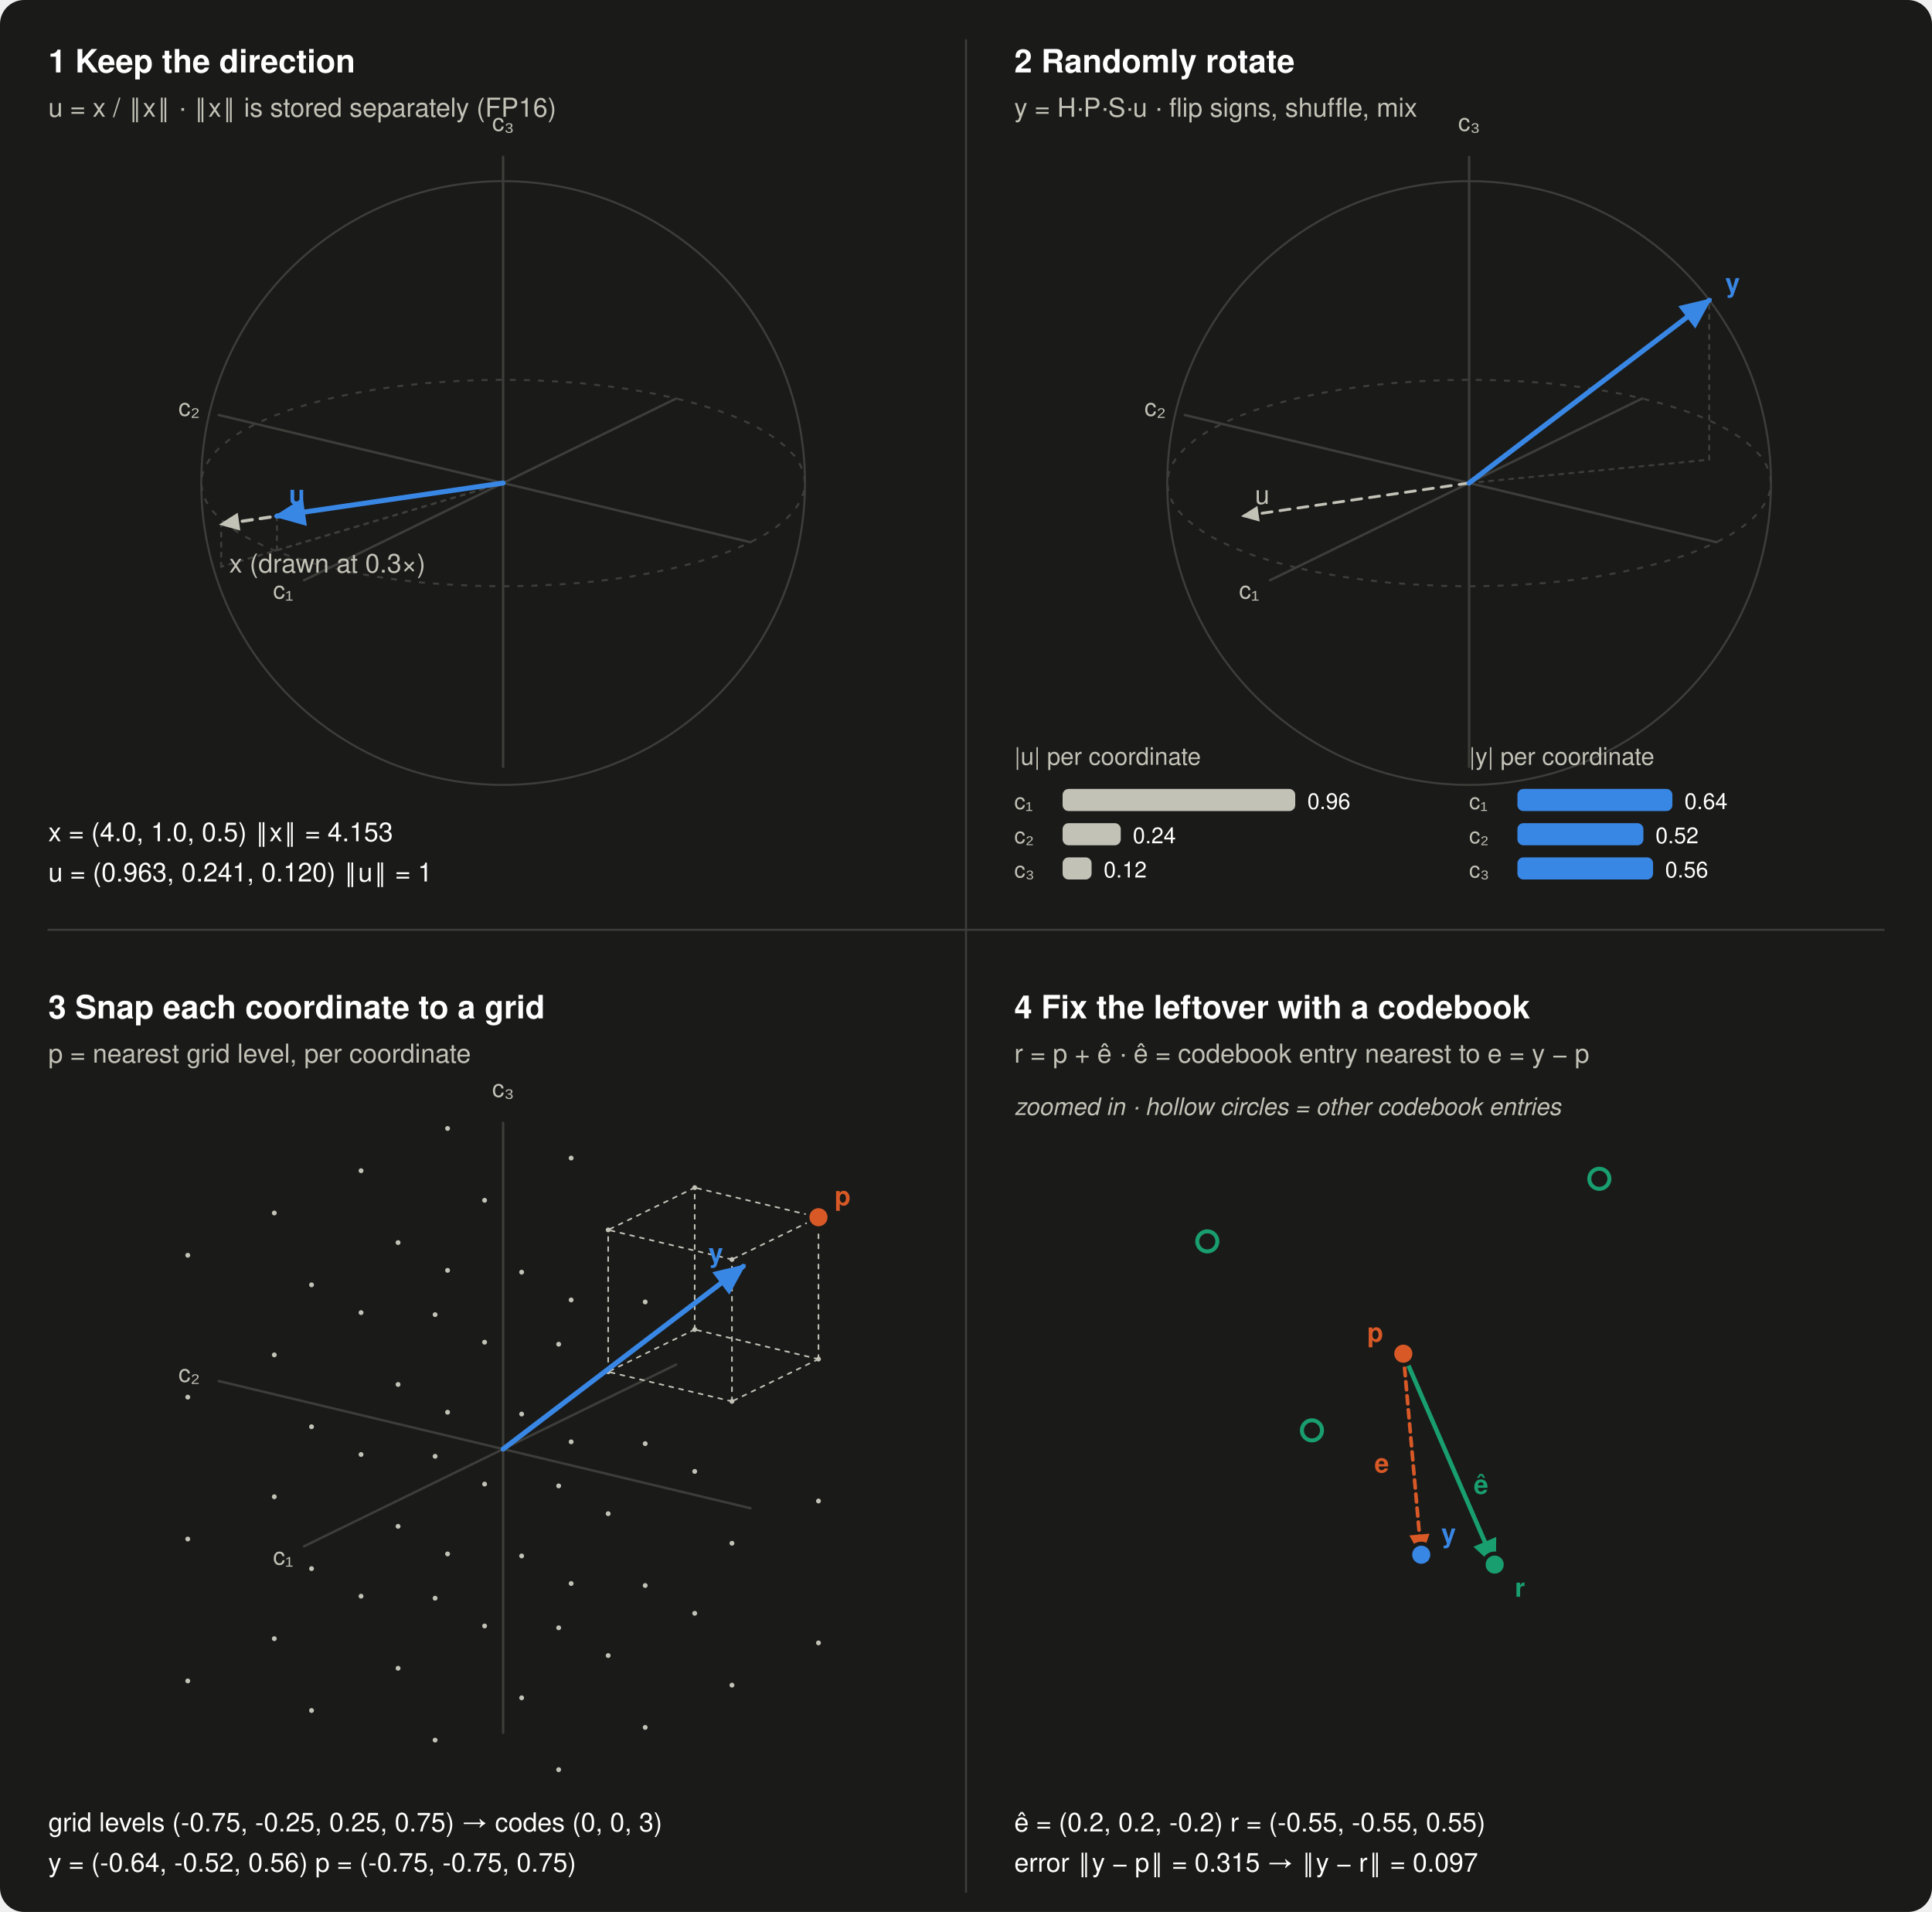
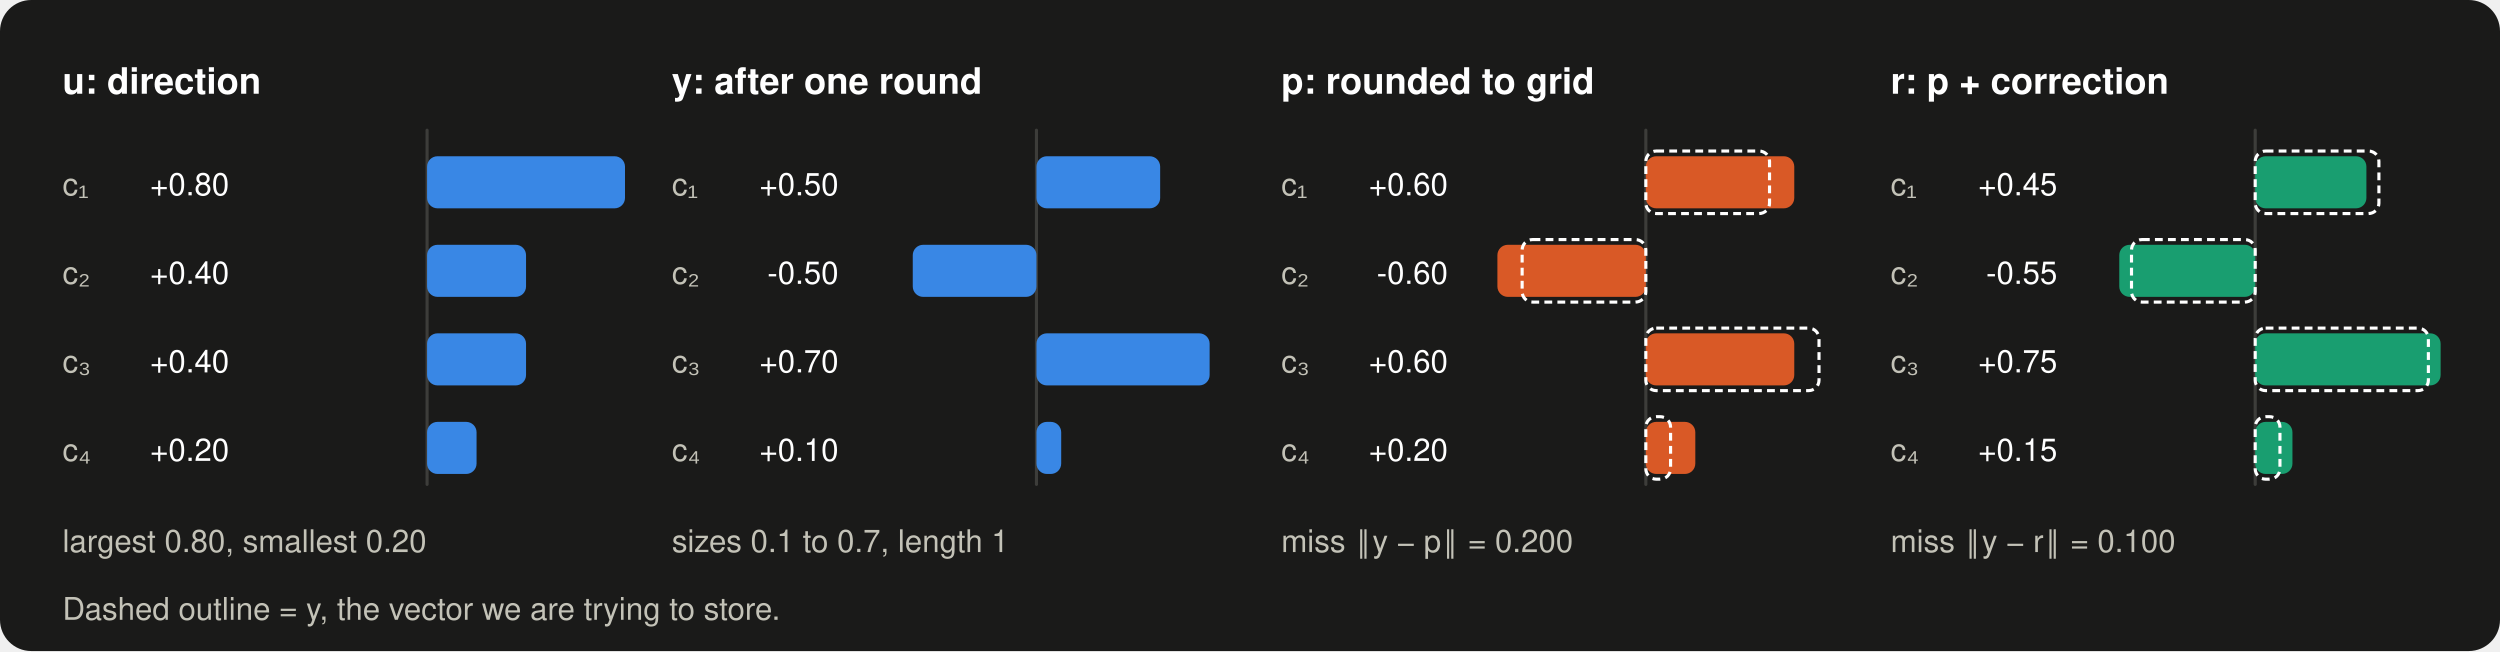
- <svg xmlns="http://www.w3.org/2000/svg" width="960" height="950" viewBox="0 0 960 950" font-family="-apple-system, BlinkMacSystemFont, 'Segoe UI', Helvetica, Arial, sans-serif" role="img">
-   <defs>
-     <marker id="head-text" viewBox="0 0 10 10" refX="8" refY="5" markerWidth="7" markerHeight="7" orient="auto-start-reverse">
-       <path d="M0,1 L9,5 L0,9 z" fill="#ffffff" />
-     </marker>
-     <marker id="head-text2" viewBox="0 0 10 10" refX="8" refY="5" markerWidth="7" markerHeight="7" orient="auto-start-reverse">
-       <path d="M0,1 L9,5 L0,9 z" fill="#c3c2b7" />
-     </marker>
-     <marker id="head-blue" viewBox="0 0 10 10" refX="8" refY="5" markerWidth="7" markerHeight="7" orient="auto-start-reverse">
-       <path d="M0,1 L9,5 L0,9 z" fill="#3987e5" />
-     </marker>
-     <marker id="head-orange" viewBox="0 0 10 10" refX="8" refY="5" markerWidth="7" markerHeight="7" orient="auto-start-reverse">
-       <path d="M0,1 L9,5 L0,9 z" fill="#d95926" />
-     </marker>
-     <marker id="head-aqua" viewBox="0 0 10 10" refX="8" refY="5" markerWidth="7" markerHeight="7" orient="auto-start-reverse">
-       <path d="M0,1 L9,5 L0,9 z" fill="#199e70" />
-     </marker>
-   </defs>
+ <svg xmlns="http://www.w3.org/2000/svg" width="960" height="250" viewBox="0 0 960 250" font-family="-apple-system, BlinkMacSystemFont, 'Segoe UI', Helvetica, Arial, sans-serif" role="img">
  <rect width="100%" height="100%" rx="12" fill="#1a1a19" />
-   <text x="24.0" y="36.0" font-size="16" font-weight="700" fill="#ffffff" text-anchor="start">1  Keep the direction</text>
-   <text x="24.0" y="58.0" font-size="13" font-weight="400" fill="#c3c2b7" text-anchor="start">u = x / ‖x‖   ·   ‖x‖ is stored separately (FP16)</text>
-   <line x1="336.0" y1="198.0" x2="151.1" y2="288.3" stroke="#3d3d3a" stroke-width="1.2" stroke-linecap="round" />
-   <text x="140.7" y="297.4" font-size="12" font-weight="400" fill="#c3c2b7" text-anchor="middle">c₁</text>
-   <line x1="372.9" y1="269.4" x2="108.7" y2="206.2" stroke="#3d3d3a" stroke-width="1.2" stroke-linecap="round" />
-   <text x="94.0" y="206.6" font-size="12" font-weight="400" fill="#c3c2b7" text-anchor="middle">c₂</text>
-   <line x1="250.0" y1="381.0" x2="250.0" y2="77.9" stroke="#3d3d3a" stroke-width="1.2" stroke-linecap="round" />
-   <text x="250.0" y="65.0" font-size="12" font-weight="400" fill="#c3c2b7" text-anchor="middle">c₃</text>
-   <polyline points="164.0,282.0 153.6,279.3 143.9,276.3 135.1,273.0 127.1,269.4 120.1,265.7 114.1,261.7 109.0,257.5 105.1,253.3 102.3,248.9 100.6,244.5 100.0,240.0 100.6,235.5 102.3,231.1 105.1,226.7 109.0,222.5 114.1,218.3 120.1,214.3 127.1,210.6 135.1,207.0 143.9,203.7 153.6,200.7 164.0,198.0 175.0,195.6 186.6,193.5 198.7,191.8 211.2,190.4 224.0,189.5 236.9,188.9 250.0,188.7 263.1,188.9 276.0,189.5 288.8,190.4 301.3,191.8 313.4,193.5 325.0,195.6 336.0,198.0 346.4,200.7 356.1,203.7 364.9,207.0 372.9,210.6 379.9,214.3 385.9,218.3 391.0,222.5 394.9,226.7 397.7,231.1 399.4,235.5 400.0,240.0 399.4,244.5 397.7,248.9 394.9,253.3 391.0,257.5 385.9,261.7 379.9,265.7 372.9,269.4 364.9,273.0 356.1,276.3 346.4,279.3 336.0,282.0 325.0,284.4 313.4,286.5 301.3,288.2 288.8,289.6 276.0,290.5 263.1,291.1 250.0,291.3 236.9,291.1 224.0,290.5 211.2,289.6 198.7,288.2 186.6,286.5 175.0,284.4 164.0,282.0" fill="none" stroke="#3d3d3a" stroke-width="1" stroke-dasharray="3 4" />
-   <circle cx="250.0" cy="240.0" r="150" fill="none" stroke="#3d3d3a" stroke-width="1" />
-   <line x1="109.9" y1="281.6" x2="109.9" y2="260.5" stroke="#3d3d3a" stroke-width="1" stroke-linecap="round" stroke-dasharray="2 3" />
-   <line x1="250.0" y1="240.0" x2="109.9" y2="281.6" stroke="#3d3d3a" stroke-width="1" stroke-linecap="round" stroke-dasharray="2 3" />
-   <line x1="250.0" y1="240.0" x2="109.9" y2="260.5" stroke="#c3c2b7" stroke-width="1.6" stroke-linecap="round" stroke-dasharray="5 4" marker-end="url(#head-text2)" />
-   <text x="113.9" y="284.5" font-size="13" font-weight="400" fill="#c3c2b7" text-anchor="start">x (drawn at 0.3×)</text>
-   <line x1="137.6" y1="273.4" x2="137.6" y2="256.4" stroke="#3d3d3a" stroke-width="1" stroke-linecap="round" stroke-dasharray="2 3" />
-   <line x1="250.0" y1="240.0" x2="137.6" y2="273.4" stroke="#3d3d3a" stroke-width="1" stroke-linecap="round" stroke-dasharray="2 3" />
-   <line x1="250.0" y1="240.0" x2="137.6" y2="256.4" stroke="#3987e5" stroke-width="2.5" stroke-linecap="round" marker-end="url(#head-blue)" />
-   <text x="143.6" y="250.4" font-size="13" font-weight="600" fill="#3987e5" text-anchor="start">u</text>
-   <text x="24.0" y="418.0" font-size="13" font-weight="400" fill="#ffffff" text-anchor="start">x = (4.0, 1.0, 0.5)   ‖x‖ = 4.153</text>
-   <text x="24.0" y="438.0" font-size="13" font-weight="400" fill="#ffffff" text-anchor="start">u = (0.963, 0.241, 0.120)   ‖u‖ = 1</text>
-   <text x="504.0" y="36.0" font-size="16" font-weight="700" fill="#ffffff" text-anchor="start">2  Randomly rotate</text>
-   <text x="504.0" y="58.0" font-size="13" font-weight="400" fill="#c3c2b7" text-anchor="start">y = H·P·S·u   ·   flip signs, shuffle, mix</text>
-   <line x1="816.0" y1="198.0" x2="631.1" y2="288.3" stroke="#3d3d3a" stroke-width="1.2" stroke-linecap="round" />
-   <text x="620.7" y="297.4" font-size="12" font-weight="400" fill="#c3c2b7" text-anchor="middle">c₁</text>
-   <line x1="852.9" y1="269.4" x2="588.7" y2="206.2" stroke="#3d3d3a" stroke-width="1.2" stroke-linecap="round" />
-   <text x="574.0" y="206.6" font-size="12" font-weight="400" fill="#c3c2b7" text-anchor="middle">c₂</text>
-   <line x1="730.0" y1="381.0" x2="730.0" y2="77.9" stroke="#3d3d3a" stroke-width="1.2" stroke-linecap="round" />
-   <text x="730.0" y="65.0" font-size="12" font-weight="400" fill="#c3c2b7" text-anchor="middle">c₃</text>
-   <polyline points="644.0,282.0 633.6,279.3 623.9,276.3 615.1,273.0 607.1,269.4 600.1,265.7 594.1,261.7 589.0,257.5 585.1,253.3 582.3,248.9 580.6,244.5 580.0,240.0 580.6,235.5 582.3,231.1 585.1,226.7 589.0,222.5 594.1,218.3 600.1,214.3 607.1,210.6 615.1,207.0 623.9,203.7 633.6,200.7 644.0,198.0 655.0,195.6 666.6,193.5 678.7,191.8 691.2,190.4 704.0,189.5 716.9,188.9 730.0,188.7 743.1,188.9 756.0,189.5 768.8,190.4 781.3,191.8 793.4,193.5 805.0,195.6 816.0,198.0 826.4,200.7 836.1,203.7 844.9,207.0 852.9,210.6 859.9,214.3 865.9,218.3 871.0,222.5 874.9,226.7 877.7,231.1 879.4,235.5 880.0,240.0 879.4,244.5 877.7,248.9 874.9,253.3 871.0,257.5 865.9,261.7 859.9,265.7 852.9,269.4 844.9,273.0 836.1,276.3 826.4,279.3 816.0,282.0 805.0,284.4 793.4,286.5 781.3,288.2 768.8,289.6 756.0,290.5 743.1,291.1 730.0,291.3 716.9,291.1 704.0,290.5 691.2,289.6 678.7,288.2 666.6,286.5 655.0,284.4 644.0,282.0" fill="none" stroke="#3d3d3a" stroke-width="1" stroke-dasharray="3 4" />
-   <circle cx="730.0" cy="240.0" r="150" fill="none" stroke="#3d3d3a" stroke-width="1" />
-   <line x1="730.0" y1="240.0" x2="617.6" y2="256.4" stroke="#c3c2b7" stroke-width="1.4" stroke-linecap="round" stroke-dasharray="5 4" marker-end="url(#head-text2)" />
-   <text x="623.6" y="250.4" font-size="13" font-weight="400" fill="#c3c2b7" text-anchor="start">u</text>
-   <line x1="849.3" y1="228.4" x2="849.3" y2="149.2" stroke="#3d3d3a" stroke-width="1" stroke-linecap="round" stroke-dasharray="2 3" />
-   <line x1="730.0" y1="240.0" x2="849.3" y2="228.4" stroke="#3d3d3a" stroke-width="1" stroke-linecap="round" stroke-dasharray="2 3" />
-   <line x1="730.0" y1="240.0" x2="849.3" y2="149.2" stroke="#3987e5" stroke-width="2.5" stroke-linecap="round" marker-end="url(#head-blue)" />
-   <text x="857.3" y="145.2" font-size="13" font-weight="600" fill="#3987e5" text-anchor="start">y</text>
-   <text x="504.0" y="380.0" font-size="12" font-weight="400" fill="#c3c2b7" text-anchor="start">|u| per coordinate</text>
-   <text x="504.0" y="402.0" font-size="11" font-weight="400" fill="#c3c2b7" text-anchor="start">c₁</text>
-   <rect x="528" y="392" width="115.6" height="11" rx="3" fill="#c3c2b7" />
-   <text x="649.6" y="402.0" font-size="11" font-weight="400" fill="#ffffff" text-anchor="start">0.96</text>
-   <text x="504.0" y="419.0" font-size="11" font-weight="400" fill="#c3c2b7" text-anchor="start">c₂</text>
-   <rect x="528" y="409" width="28.9" height="11" rx="3" fill="#c3c2b7" />
-   <text x="562.9" y="419.0" font-size="11" font-weight="400" fill="#ffffff" text-anchor="start">0.24</text>
-   <text x="504.0" y="436.0" font-size="11" font-weight="400" fill="#c3c2b7" text-anchor="start">c₃</text>
-   <rect x="528" y="426" width="14.4" height="11" rx="3" fill="#c3c2b7" />
-   <text x="548.4" y="436.0" font-size="11" font-weight="400" fill="#ffffff" text-anchor="start">0.12</text>
-   <text x="730.0" y="380.0" font-size="12" font-weight="400" fill="#c3c2b7" text-anchor="start">|y| per coordinate</text>
-   <text x="730.0" y="402.0" font-size="11" font-weight="400" fill="#c3c2b7" text-anchor="start">c₁</text>
-   <rect x="754" y="392" width="77.0" height="11" rx="3" fill="#3987e5" />
-   <text x="837.0" y="402.0" font-size="11" font-weight="400" fill="#ffffff" text-anchor="start">0.64</text>
-   <text x="730.0" y="419.0" font-size="11" font-weight="400" fill="#c3c2b7" text-anchor="start">c₂</text>
-   <rect x="754" y="409" width="62.6" height="11" rx="3" fill="#3987e5" />
-   <text x="822.6" y="419.0" font-size="11" font-weight="400" fill="#ffffff" text-anchor="start">0.52</text>
-   <text x="730.0" y="436.0" font-size="11" font-weight="400" fill="#c3c2b7" text-anchor="start">c₃</text>
-   <rect x="754" y="426" width="67.4" height="11" rx="3" fill="#3987e5" />
-   <text x="827.4" y="436.0" font-size="11" font-weight="400" fill="#ffffff" text-anchor="start">0.56</text>
-   <text x="24.0" y="506.0" font-size="16" font-weight="700" fill="#ffffff" text-anchor="start">3  Snap each coordinate to a grid</text>
-   <text x="24.0" y="528.0" font-size="13" font-weight="400" fill="#c3c2b7" text-anchor="start">p = nearest grid level, per coordinate</text>
-   <line x1="336.0" y1="678.0" x2="151.1" y2="768.3" stroke="#3d3d3a" stroke-width="1.2" stroke-linecap="round" />
-   <text x="140.7" y="777.4" font-size="12" font-weight="400" fill="#c3c2b7" text-anchor="middle">c₁</text>
-   <line x1="372.9" y1="749.4" x2="108.7" y2="686.2" stroke="#3d3d3a" stroke-width="1.2" stroke-linecap="round" />
-   <text x="94.0" y="686.6" font-size="12" font-weight="400" fill="#c3c2b7" text-anchor="middle">c₂</text>
-   <line x1="250.0" y1="861.0" x2="250.0" y2="557.9" stroke="#3d3d3a" stroke-width="1.2" stroke-linecap="round" />
-   <text x="250.0" y="545.0" font-size="12" font-weight="400" fill="#c3c2b7" text-anchor="middle">c₃</text>
-   <circle cx="406.7" cy="816.3" r="2.2" fill="#c3c2b7" stroke="#1a1a19" stroke-width="2" />
-   <circle cx="406.7" cy="745.8" r="2.2" fill="#c3c2b7" stroke="#1a1a19" stroke-width="2" />
-   <circle cx="406.7" cy="675.3" r="2.2" fill="#c3c2b7" stroke="#1a1a19" stroke-width="2" />
-   <circle cx="406.7" cy="604.8" r="2.2" fill="#c3c2b7" stroke="#1a1a19" stroke-width="2" />
-   <circle cx="345.2" cy="801.6" r="2.2" fill="#c3c2b7" stroke="#1a1a19" stroke-width="2" />
-   <circle cx="345.2" cy="731.1" r="2.2" fill="#c3c2b7" stroke="#1a1a19" stroke-width="2" />
-   <circle cx="345.2" cy="660.6" r="2.2" fill="#c3c2b7" stroke="#1a1a19" stroke-width="2" />
-   <circle cx="345.2" cy="590.1" r="2.2" fill="#c3c2b7" stroke="#1a1a19" stroke-width="2" />
-   <circle cx="283.8" cy="786.8" r="2.2" fill="#c3c2b7" stroke="#1a1a19" stroke-width="2" />
-   <circle cx="283.8" cy="716.4" r="2.2" fill="#c3c2b7" stroke="#1a1a19" stroke-width="2" />
-   <circle cx="283.8" cy="645.9" r="2.2" fill="#c3c2b7" stroke="#1a1a19" stroke-width="2" />
-   <circle cx="283.8" cy="575.4" r="2.2" fill="#c3c2b7" stroke="#1a1a19" stroke-width="2" />
-   <circle cx="222.4" cy="772.1" r="2.2" fill="#c3c2b7" stroke="#1a1a19" stroke-width="2" />
-   <circle cx="222.4" cy="701.7" r="2.2" fill="#c3c2b7" stroke="#1a1a19" stroke-width="2" />
-   <circle cx="222.4" cy="631.2" r="2.2" fill="#c3c2b7" stroke="#1a1a19" stroke-width="2" />
-   <circle cx="222.4" cy="560.7" r="2.2" fill="#c3c2b7" stroke="#1a1a19" stroke-width="2" />
-   <circle cx="363.7" cy="837.3" r="2.2" fill="#c3c2b7" stroke="#1a1a19" stroke-width="2" />
-   <circle cx="363.7" cy="766.8" r="2.2" fill="#c3c2b7" stroke="#1a1a19" stroke-width="2" />
-   <circle cx="363.7" cy="696.3" r="2.2" fill="#c3c2b7" stroke="#1a1a19" stroke-width="2" />
-   <circle cx="363.7" cy="625.8" r="2.2" fill="#c3c2b7" stroke="#1a1a19" stroke-width="2" />
-   <circle cx="302.2" cy="822.6" r="2.2" fill="#c3c2b7" stroke="#1a1a19" stroke-width="2" />
-   <circle cx="302.2" cy="752.1" r="2.2" fill="#c3c2b7" stroke="#1a1a19" stroke-width="2" />
-   <circle cx="302.2" cy="681.6" r="2.2" fill="#c3c2b7" stroke="#1a1a19" stroke-width="2" />
-   <circle cx="302.2" cy="611.1" r="2.2" fill="#c3c2b7" stroke="#1a1a19" stroke-width="2" />
-   <circle cx="240.8" cy="807.9" r="2.2" fill="#c3c2b7" stroke="#1a1a19" stroke-width="2" />
-   <circle cx="240.8" cy="737.4" r="2.2" fill="#c3c2b7" stroke="#1a1a19" stroke-width="2" />
-   <circle cx="240.8" cy="666.9" r="2.2" fill="#c3c2b7" stroke="#1a1a19" stroke-width="2" />
-   <circle cx="240.8" cy="596.4" r="2.2" fill="#c3c2b7" stroke="#1a1a19" stroke-width="2" />
-   <circle cx="179.4" cy="793.1" r="2.2" fill="#c3c2b7" stroke="#1a1a19" stroke-width="2" />
-   <circle cx="179.4" cy="722.7" r="2.2" fill="#c3c2b7" stroke="#1a1a19" stroke-width="2" />
-   <circle cx="179.4" cy="652.2" r="2.2" fill="#c3c2b7" stroke="#1a1a19" stroke-width="2" />
-   <circle cx="179.4" cy="581.7" r="2.2" fill="#c3c2b7" stroke="#1a1a19" stroke-width="2" />
-   <circle cx="320.6" cy="858.3" r="2.2" fill="#c3c2b7" stroke="#1a1a19" stroke-width="2" />
-   <circle cx="320.6" cy="787.8" r="2.2" fill="#c3c2b7" stroke="#1a1a19" stroke-width="2" />
-   <circle cx="320.6" cy="717.3" r="2.2" fill="#c3c2b7" stroke="#1a1a19" stroke-width="2" />
-   <circle cx="320.6" cy="646.9" r="2.2" fill="#c3c2b7" stroke="#1a1a19" stroke-width="2" />
-   <circle cx="259.2" cy="843.6" r="2.2" fill="#c3c2b7" stroke="#1a1a19" stroke-width="2" />
-   <circle cx="259.2" cy="773.1" r="2.2" fill="#c3c2b7" stroke="#1a1a19" stroke-width="2" />
-   <circle cx="259.2" cy="702.6" r="2.2" fill="#c3c2b7" stroke="#1a1a19" stroke-width="2" />
-   <circle cx="259.2" cy="632.1" r="2.2" fill="#c3c2b7" stroke="#1a1a19" stroke-width="2" />
-   <circle cx="197.8" cy="828.9" r="2.2" fill="#c3c2b7" stroke="#1a1a19" stroke-width="2" />
-   <circle cx="197.8" cy="758.4" r="2.2" fill="#c3c2b7" stroke="#1a1a19" stroke-width="2" />
-   <circle cx="197.8" cy="687.9" r="2.2" fill="#c3c2b7" stroke="#1a1a19" stroke-width="2" />
-   <circle cx="197.8" cy="617.4" r="2.2" fill="#c3c2b7" stroke="#1a1a19" stroke-width="2" />
-   <circle cx="136.3" cy="814.2" r="2.2" fill="#c3c2b7" stroke="#1a1a19" stroke-width="2" />
-   <circle cx="136.3" cy="743.7" r="2.2" fill="#c3c2b7" stroke="#1a1a19" stroke-width="2" />
-   <circle cx="136.3" cy="673.2" r="2.2" fill="#c3c2b7" stroke="#1a1a19" stroke-width="2" />
-   <circle cx="136.3" cy="602.7" r="2.2" fill="#c3c2b7" stroke="#1a1a19" stroke-width="2" />
-   <circle cx="277.6" cy="879.3" r="2.2" fill="#c3c2b7" stroke="#1a1a19" stroke-width="2" />
-   <circle cx="277.6" cy="808.8" r="2.2" fill="#c3c2b7" stroke="#1a1a19" stroke-width="2" />
-   <circle cx="277.6" cy="738.3" r="2.2" fill="#c3c2b7" stroke="#1a1a19" stroke-width="2" />
-   <circle cx="277.6" cy="667.9" r="2.2" fill="#c3c2b7" stroke="#1a1a19" stroke-width="2" />
-   <circle cx="216.2" cy="864.6" r="2.2" fill="#c3c2b7" stroke="#1a1a19" stroke-width="2" />
-   <circle cx="216.2" cy="794.1" r="2.2" fill="#c3c2b7" stroke="#1a1a19" stroke-width="2" />
-   <circle cx="216.2" cy="723.6" r="2.2" fill="#c3c2b7" stroke="#1a1a19" stroke-width="2" />
-   <circle cx="216.2" cy="653.2" r="2.2" fill="#c3c2b7" stroke="#1a1a19" stroke-width="2" />
-   <circle cx="154.8" cy="849.9" r="2.2" fill="#c3c2b7" stroke="#1a1a19" stroke-width="2" />
-   <circle cx="154.8" cy="779.4" r="2.2" fill="#c3c2b7" stroke="#1a1a19" stroke-width="2" />
-   <circle cx="154.8" cy="708.9" r="2.2" fill="#c3c2b7" stroke="#1a1a19" stroke-width="2" />
-   <circle cx="154.8" cy="638.4" r="2.2" fill="#c3c2b7" stroke="#1a1a19" stroke-width="2" />
-   <circle cx="93.3" cy="835.2" r="2.2" fill="#c3c2b7" stroke="#1a1a19" stroke-width="2" />
-   <circle cx="93.3" cy="764.7" r="2.2" fill="#c3c2b7" stroke="#1a1a19" stroke-width="2" />
-   <circle cx="93.3" cy="694.2" r="2.2" fill="#c3c2b7" stroke="#1a1a19" stroke-width="2" />
-   <circle cx="93.3" cy="623.7" r="2.2" fill="#c3c2b7" stroke="#1a1a19" stroke-width="2" />
-   <line x1="406.7" y1="675.3" x2="363.7" y2="696.3" stroke="#c3c2b7" stroke-width="0.8" stroke-linecap="round" stroke-dasharray="2 3" />
-   <line x1="406.7" y1="675.3" x2="345.2" y2="660.6" stroke="#c3c2b7" stroke-width="0.8" stroke-linecap="round" stroke-dasharray="2 3" />
-   <line x1="406.7" y1="675.3" x2="406.7" y2="604.8" stroke="#c3c2b7" stroke-width="0.8" stroke-linecap="round" stroke-dasharray="2 3" />
-   <line x1="363.7" y1="696.3" x2="302.2" y2="681.6" stroke="#c3c2b7" stroke-width="0.8" stroke-linecap="round" stroke-dasharray="2 3" />
-   <line x1="363.7" y1="696.3" x2="363.7" y2="625.8" stroke="#c3c2b7" stroke-width="0.8" stroke-linecap="round" stroke-dasharray="2 3" />
-   <line x1="345.2" y1="660.6" x2="302.2" y2="681.6" stroke="#c3c2b7" stroke-width="0.8" stroke-linecap="round" stroke-dasharray="2 3" />
-   <line x1="345.2" y1="660.6" x2="345.2" y2="590.1" stroke="#c3c2b7" stroke-width="0.8" stroke-linecap="round" stroke-dasharray="2 3" />
-   <line x1="302.2" y1="681.6" x2="302.2" y2="611.1" stroke="#c3c2b7" stroke-width="0.8" stroke-linecap="round" stroke-dasharray="2 3" />
-   <line x1="406.7" y1="604.8" x2="363.7" y2="625.8" stroke="#c3c2b7" stroke-width="0.8" stroke-linecap="round" stroke-dasharray="2 3" />
-   <line x1="406.7" y1="604.8" x2="345.2" y2="590.1" stroke="#c3c2b7" stroke-width="0.8" stroke-linecap="round" stroke-dasharray="2 3" />
-   <line x1="363.7" y1="625.8" x2="302.2" y2="611.1" stroke="#c3c2b7" stroke-width="0.8" stroke-linecap="round" stroke-dasharray="2 3" />
-   <line x1="345.2" y1="590.1" x2="302.2" y2="611.1" stroke="#c3c2b7" stroke-width="0.8" stroke-linecap="round" stroke-dasharray="2 3" />
-   <line x1="250.0" y1="720.0" x2="369.3" y2="629.2" stroke="#3987e5" stroke-width="2.5" stroke-linecap="round" marker-end="url(#head-blue)" />
-   <text x="359.3" y="627.2" font-size="13" font-weight="600" fill="#3987e5" text-anchor="end">y</text>
-   <circle cx="406.7" cy="604.8" r="5.5" fill="#d95926" stroke="#1a1a19" stroke-width="2" />
-   <text x="414.7" y="598.8" font-size="13" font-weight="600" fill="#d95926" text-anchor="start">p</text>
-   <text x="24.0" y="910.0" font-size="13" font-weight="400" fill="#ffffff" text-anchor="start">grid levels (-0.75, -0.25, 0.25, 0.75)  →  codes (0, 0, 3)</text>
-   <text x="24.0" y="930.0" font-size="13" font-weight="400" fill="#ffffff" text-anchor="start">y = (-0.64, -0.52, 0.56)   p = (-0.75, -0.75, 0.75)</text>
-   <text x="504.0" y="506.0" font-size="16" font-weight="700" fill="#ffffff" text-anchor="start">4  Fix the leftover with a codebook</text>
-   <text x="504.0" y="528.0" font-size="13" font-weight="400" fill="#c3c2b7" text-anchor="start">r = p + ê   ·   ê = codebook entry nearest to e = y − p</text>
-   <text x="504.0" y="554.0" font-size="12" font-weight="400" fill="#c3c2b7" text-anchor="start" font-style="italic">zoomed in · hollow circles = other codebook entries</text>
-   <circle cx="599.9" cy="616.8" r="5" fill="#1a1a19" stroke="#199e70" stroke-width="2" />
-   <circle cx="794.7" cy="585.7" r="5" fill="#1a1a19" stroke="#199e70" stroke-width="2" />
-   <circle cx="651.9" cy="710.7" r="5" fill="#1a1a19" stroke="#199e70" stroke-width="2" />
-   <line x1="697.3" y1="672.6" x2="706.2" y2="772.5" stroke="#d95926" stroke-width="1.8" stroke-linecap="round" stroke-dasharray="4 3" marker-end="url(#head-orange)" />
-   <text x="690.2" y="731.6" font-size="13" font-weight="600" fill="#d95926" text-anchor="end">e</text>
-   <line x1="697.3" y1="672.6" x2="742.7" y2="777.4" stroke="#199e70" stroke-width="2.2" stroke-linecap="round" marker-end="url(#head-aqua)" />
-   <text x="732.3" y="742.2" font-size="13" font-weight="600" fill="#199e70" text-anchor="start">ê</text>
-   <circle cx="697.3" cy="672.6" r="5.5" fill="#d95926" stroke="#1a1a19" stroke-width="2" />
-   <text x="687.3" y="666.6" font-size="13" font-weight="600" fill="#d95926" text-anchor="end">p</text>
-   <circle cx="706.2" cy="772.5" r="5.5" fill="#3987e5" stroke="#1a1a19" stroke-width="2" />
-   <text x="716.2" y="766.5" font-size="13" font-weight="600" fill="#3987e5" text-anchor="start">y</text>
-   <circle cx="742.7" cy="777.4" r="5.5" fill="#199e70" stroke="#1a1a19" stroke-width="2" />
-   <text x="752.7" y="793.4" font-size="13" font-weight="600" fill="#199e70" text-anchor="start">r</text>
-   <text x="504.0" y="910.0" font-size="13" font-weight="400" fill="#ffffff" text-anchor="start">ê = (0.2, 0.2, -0.2)   r = (-0.55, -0.55, 0.55)</text>
-   <text x="504.0" y="930.0" font-size="13" font-weight="400" fill="#ffffff" text-anchor="start">error ‖y − p‖ = 0.315  →  ‖y − r‖ = 0.097</text>
-   <line x1="24.0" y1="462.0" x2="936.0" y2="462.0" stroke="#3d3d3a" stroke-width="1.0" stroke-linecap="round" />
-   <line x1="480.0" y1="20.0" x2="480.0" y2="940.0" stroke="#3d3d3a" stroke-width="1.0" stroke-linecap="round" />
+   <text x="24.0" y="36.0" font-size="14" font-weight="700" fill="#ffffff" text-anchor="start">u: direction</text>
+   <line x1="164.0" y1="50.0" x2="164.0" y2="186.0" stroke="#3d3d3a" stroke-width="1.2" stroke-linecap="round" />
+   <text x="24.0" y="75.0" font-size="12" font-weight="400" fill="#c3c2b7" text-anchor="start">c₁</text>
+   <text x="88.0" y="75.0" font-size="12" font-weight="400" fill="#ffffff" text-anchor="end">+0.80</text>
+   <rect x="164.0" y="60" width="76.0" height="20" rx="4" fill="#3987e5" />
+   <text x="24.0" y="109.0" font-size="12" font-weight="400" fill="#c3c2b7" text-anchor="start">c₂</text>
+   <text x="88.0" y="109.0" font-size="12" font-weight="400" fill="#ffffff" text-anchor="end">+0.40</text>
+   <rect x="164.0" y="94" width="38.0" height="20" rx="4" fill="#3987e5" />
+   <text x="24.0" y="143.0" font-size="12" font-weight="400" fill="#c3c2b7" text-anchor="start">c₃</text>
+   <text x="88.0" y="143.0" font-size="12" font-weight="400" fill="#ffffff" text-anchor="end">+0.40</text>
+   <rect x="164.0" y="128" width="38.0" height="20" rx="4" fill="#3987e5" />
+   <text x="24.0" y="177.0" font-size="12" font-weight="400" fill="#c3c2b7" text-anchor="start">c₄</text>
+   <text x="88.0" y="177.0" font-size="12" font-weight="400" fill="#ffffff" text-anchor="end">+0.20</text>
+   <rect x="164.0" y="162" width="19.0" height="20" rx="4" fill="#3987e5" />
+   <text x="24.0" y="212.0" font-size="12" font-weight="400" fill="#c3c2b7" text-anchor="start">largest 0.80, smallest 0.20</text>
+   <text x="258.0" y="36.0" font-size="14" font-weight="700" fill="#ffffff" text-anchor="start">y: after one round</text>
+   <line x1="398.0" y1="50.0" x2="398.0" y2="186.0" stroke="#3d3d3a" stroke-width="1.2" stroke-linecap="round" />
+   <text x="258.0" y="75.0" font-size="12" font-weight="400" fill="#c3c2b7" text-anchor="start">c₁</text>
+   <text x="322.0" y="75.0" font-size="12" font-weight="400" fill="#ffffff" text-anchor="end">+0.50</text>
+   <rect x="398.0" y="60" width="47.5" height="20" rx="4" fill="#3987e5" />
+   <text x="258.0" y="109.0" font-size="12" font-weight="400" fill="#c3c2b7" text-anchor="start">c₂</text>
+   <text x="322.0" y="109.0" font-size="12" font-weight="400" fill="#ffffff" text-anchor="end">-0.50</text>
+   <rect x="350.5" y="94" width="47.5" height="20" rx="4" fill="#3987e5" />
+   <text x="258.0" y="143.0" font-size="12" font-weight="400" fill="#c3c2b7" text-anchor="start">c₃</text>
+   <text x="322.0" y="143.0" font-size="12" font-weight="400" fill="#ffffff" text-anchor="end">+0.70</text>
+   <rect x="398.0" y="128" width="66.5" height="20" rx="4" fill="#3987e5" />
+   <text x="258.0" y="177.0" font-size="12" font-weight="400" fill="#c3c2b7" text-anchor="start">c₄</text>
+   <text x="322.0" y="177.0" font-size="12" font-weight="400" fill="#ffffff" text-anchor="end">+0.10</text>
+   <rect x="398.0" y="162" width="9.5" height="20" rx="4" fill="#3987e5" />
+   <text x="258.0" y="212.0" font-size="12" font-weight="400" fill="#c3c2b7" text-anchor="start">sizes 0.1 to 0.7, length 1</text>
+   <text x="492.0" y="36.0" font-size="14" font-weight="700" fill="#ffffff" text-anchor="start">p: rounded to grid</text>
+   <line x1="632.0" y1="50.0" x2="632.0" y2="186.0" stroke="#3d3d3a" stroke-width="1.2" stroke-linecap="round" />
+   <text x="492.0" y="75.0" font-size="12" font-weight="400" fill="#c3c2b7" text-anchor="start">c₁</text>
+   <text x="556.0" y="75.0" font-size="12" font-weight="400" fill="#ffffff" text-anchor="end">+0.60</text>
+   <rect x="632.0" y="60" width="57.0" height="20" rx="4" fill="#d95926" />
+   <rect x="632.0" y="58" width="47.5" height="24" rx="4" fill="none" stroke="#ffffff" stroke-width="1.2" stroke-dasharray="3 2" />
+   <text x="492.0" y="109.0" font-size="12" font-weight="400" fill="#c3c2b7" text-anchor="start">c₂</text>
+   <text x="556.0" y="109.0" font-size="12" font-weight="400" fill="#ffffff" text-anchor="end">-0.60</text>
+   <rect x="575.0" y="94" width="57.0" height="20" rx="4" fill="#d95926" />
+   <rect x="584.5" y="92" width="47.5" height="24" rx="4" fill="none" stroke="#ffffff" stroke-width="1.2" stroke-dasharray="3 2" />
+   <text x="492.0" y="143.0" font-size="12" font-weight="400" fill="#c3c2b7" text-anchor="start">c₃</text>
+   <text x="556.0" y="143.0" font-size="12" font-weight="400" fill="#ffffff" text-anchor="end">+0.60</text>
+   <rect x="632.0" y="128" width="57.0" height="20" rx="4" fill="#d95926" />
+   <rect x="632.0" y="126" width="66.5" height="24" rx="4" fill="none" stroke="#ffffff" stroke-width="1.2" stroke-dasharray="3 2" />
+   <text x="492.0" y="177.0" font-size="12" font-weight="400" fill="#c3c2b7" text-anchor="start">c₄</text>
+   <text x="556.0" y="177.0" font-size="12" font-weight="400" fill="#ffffff" text-anchor="end">+0.20</text>
+   <rect x="632.0" y="162" width="19.0" height="20" rx="4" fill="#d95926" />
+   <rect x="632.0" y="160" width="9.5" height="24" rx="4" fill="none" stroke="#ffffff" stroke-width="1.2" stroke-dasharray="3 2" />
+   <text x="492.0" y="212.0" font-size="12" font-weight="400" fill="#c3c2b7" text-anchor="start">miss ‖y − p‖ = 0.200</text>
+   <text x="726.0" y="36.0" font-size="14" font-weight="700" fill="#ffffff" text-anchor="start">r: p + correction</text>
+   <line x1="866.0" y1="50.0" x2="866.0" y2="186.0" stroke="#3d3d3a" stroke-width="1.2" stroke-linecap="round" />
+   <text x="726.0" y="75.0" font-size="12" font-weight="400" fill="#c3c2b7" text-anchor="start">c₁</text>
+   <text x="790.0" y="75.0" font-size="12" font-weight="400" fill="#ffffff" text-anchor="end">+0.45</text>
+   <rect x="866.0" y="60" width="42.7" height="20" rx="4" fill="#199e70" />
+   <rect x="866.0" y="58" width="47.5" height="24" rx="4" fill="none" stroke="#ffffff" stroke-width="1.2" stroke-dasharray="3 2" />
+   <text x="726.0" y="109.0" font-size="12" font-weight="400" fill="#c3c2b7" text-anchor="start">c₂</text>
+   <text x="790.0" y="109.0" font-size="12" font-weight="400" fill="#ffffff" text-anchor="end">-0.55</text>
+   <rect x="813.8" y="94" width="52.2" height="20" rx="4" fill="#199e70" />
+   <rect x="818.5" y="92" width="47.5" height="24" rx="4" fill="none" stroke="#ffffff" stroke-width="1.2" stroke-dasharray="3 2" />
+   <text x="726.0" y="143.0" font-size="12" font-weight="400" fill="#c3c2b7" text-anchor="start">c₃</text>
+   <text x="790.0" y="143.0" font-size="12" font-weight="400" fill="#ffffff" text-anchor="end">+0.75</text>
+   <rect x="866.0" y="128" width="71.2" height="20" rx="4" fill="#199e70" />
+   <rect x="866.0" y="126" width="66.5" height="24" rx="4" fill="none" stroke="#ffffff" stroke-width="1.2" stroke-dasharray="3 2" />
+   <text x="726.0" y="177.0" font-size="12" font-weight="400" fill="#c3c2b7" text-anchor="start">c₄</text>
+   <text x="790.0" y="177.0" font-size="12" font-weight="400" fill="#ffffff" text-anchor="end">+0.15</text>
+   <rect x="866.0" y="162" width="14.3" height="20" rx="4" fill="#199e70" />
+   <rect x="866.0" y="160" width="9.5" height="24" rx="4" fill="none" stroke="#ffffff" stroke-width="1.2" stroke-dasharray="3 2" />
+   <text x="726.0" y="212.0" font-size="12" font-weight="400" fill="#c3c2b7" text-anchor="start">miss ‖y − r‖ = 0.100</text>
+   <text x="24.0" y="238.0" font-size="12" font-weight="400" fill="#c3c2b7" text-anchor="start">Dashed outline = y, the vector we are trying to store.</text>
</svg>
